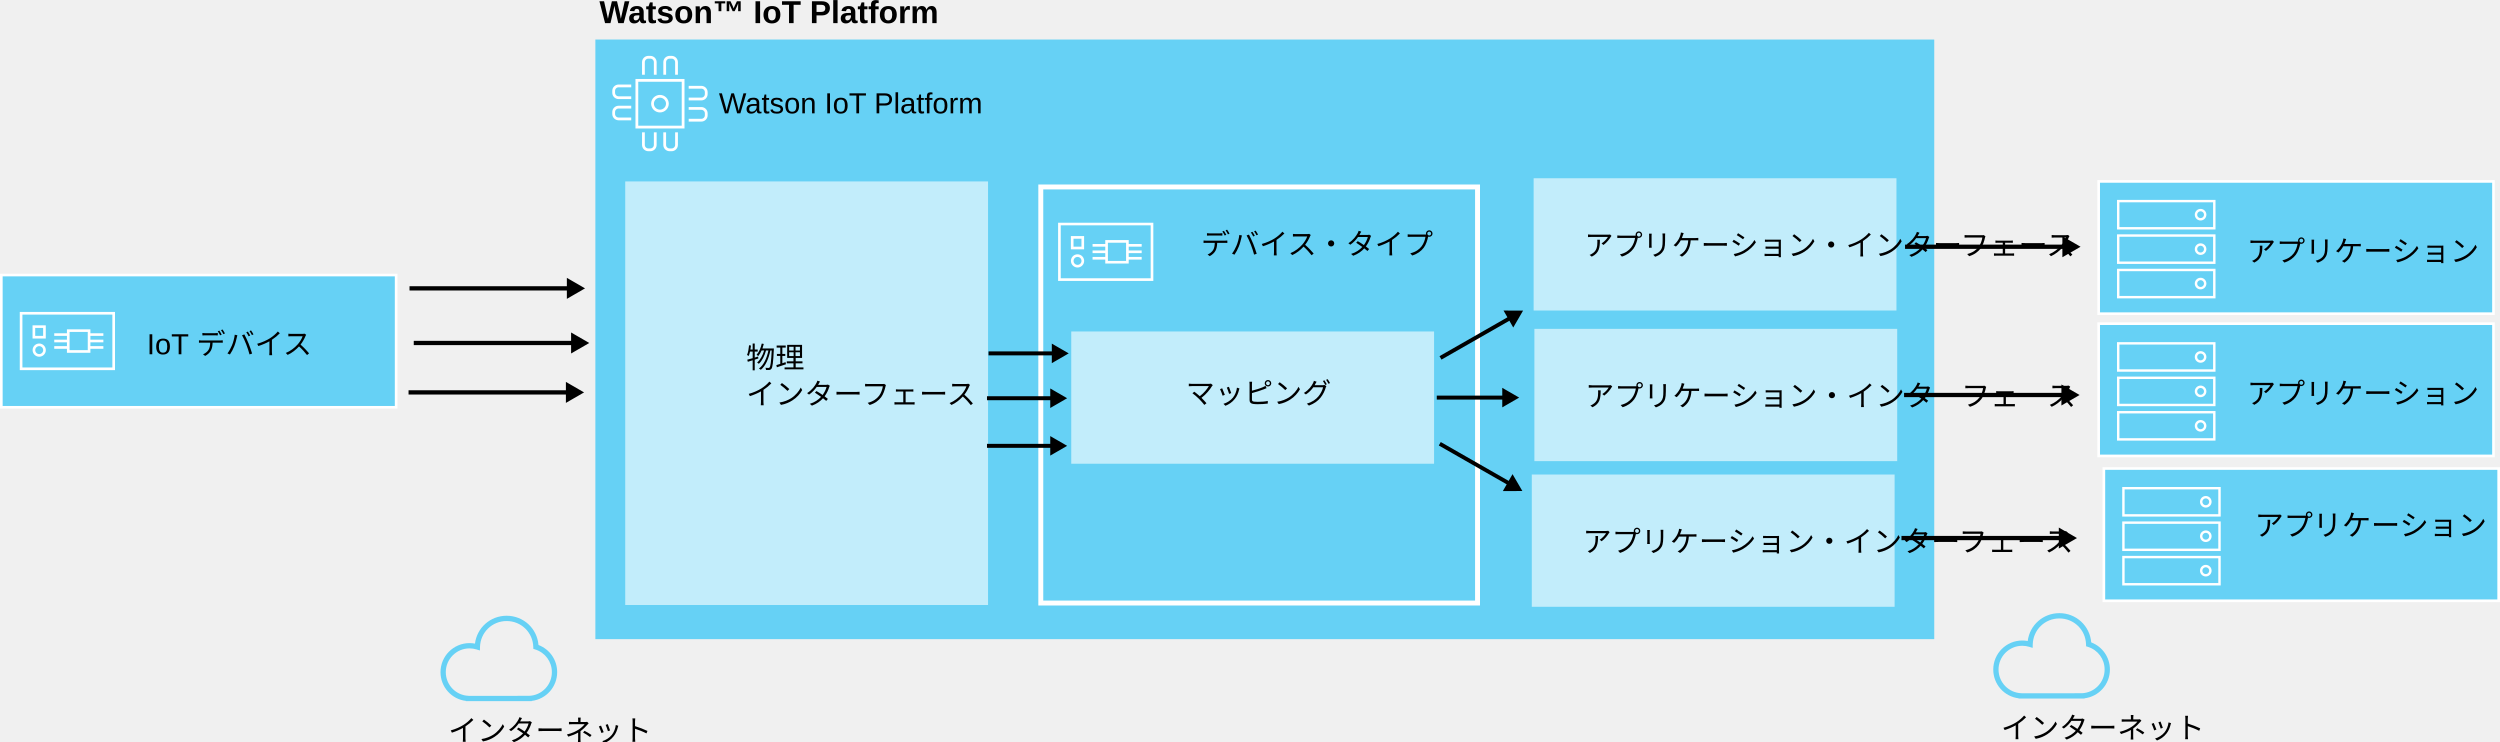
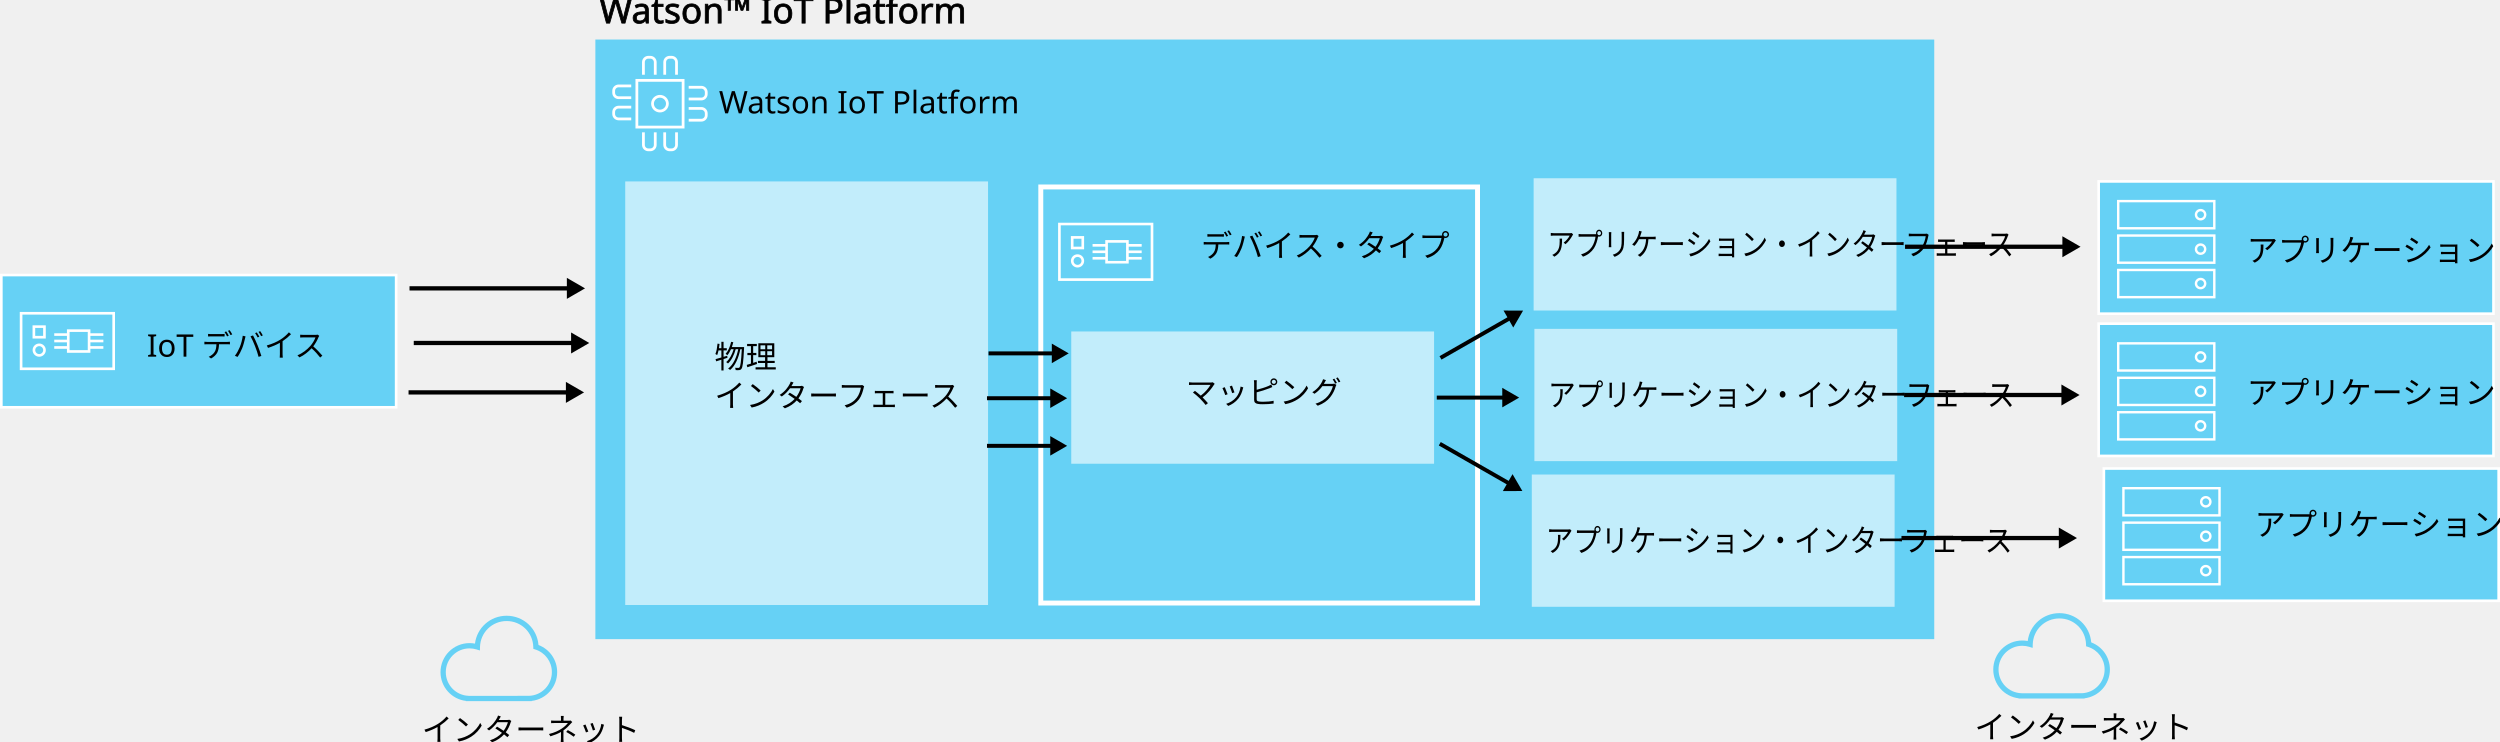
<svg xmlns="http://www.w3.org/2000/svg" id="svg4147" version="1.1" width="945.056" height="280.209" viewBox="0 0 945.056 280.209">
  <defs id="defs4151">
    <marker style="overflow:visible" id="TriangleInM-1-5" refX="0" refY="0" orient="auto">
      <path transform="scale(-0.4,-0.4)" style="fill-rule:evenodd;stroke:#000000;stroke-width:1pt" d="m 5.77,0 -8.65,5 0,-10 8.65,5 z" id="path21249-59-7" />
    </marker>
    <marker style="overflow:visible" id="TriangleOutM-3-4" refX="0" refY="0" orient="auto">
      <path transform="scale(0.4,0.4)" style="fill-rule:evenodd;stroke:#000000;stroke-width:1pt" d="m 5.77,0 -8.65,5 0,-10 8.65,5 z" id="path21258-13-6" />
    </marker>
    <marker style="overflow:visible" id="TriangleOutM-3-4-7" refX="0" refY="0" orient="auto">
      <path transform="scale(0.4,0.4)" style="fill-rule:evenodd;stroke:#000000;stroke-width:1pt" d="m 5.77,0 -8.65,5 0,-10 8.65,5 z" id="path21258-13-6-1" />
    </marker>
    <marker style="overflow:visible" id="TriangleOutM-3-4-7-3" refX="0" refY="0" orient="auto">
      <path transform="scale(0.4,0.4)" style="fill-rule:evenodd;stroke:#000000;stroke-width:1pt" d="m 5.77,0 -8.65,5 0,-10 8.65,5 z" id="path21258-13-6-1-9" />
    </marker>
    <marker style="overflow:visible" id="TriangleOutM-3-4-5" refX="0" refY="0" orient="auto">
      <path transform="scale(0.4,0.4)" style="fill-rule:evenodd;stroke:#000000;stroke-width:1pt" d="m 5.77,0 -8.65,5 0,-10 8.65,5 z" id="path21258-13-6-5" />
    </marker>
    <marker style="overflow:visible" id="TriangleOutM-3-4-5-5" refX="0" refY="0" orient="auto">
      <path transform="scale(0.4,0.4)" style="fill-rule:evenodd;stroke:#000000;stroke-width:1pt" d="m 5.77,0 -8.65,5 0,-10 8.65,5 z" id="path21258-13-6-5-0" />
    </marker>
    <marker style="overflow:visible" id="TriangleOutM-3-4-5-5-9" refX="0" refY="0" orient="auto">
      <path transform="scale(0.4,0.4)" style="fill-rule:evenodd;stroke:#000000;stroke-width:1pt" d="m 5.77,0 -8.65,5 0,-10 8.65,5 z" id="path21258-13-6-5-0-3" />
    </marker>
    <marker style="overflow:visible" id="TriangleOutM-3-4-5-5-9-6" refX="0" refY="0" orient="auto">
      <path transform="scale(0.4,0.4)" style="fill-rule:evenodd;stroke:#000000;stroke-width:1pt" d="m 5.77,0 -8.65,5 0,-10 8.65,5 z" id="path21258-13-6-5-0-3-4" />
    </marker>
    <marker style="overflow:visible" id="TriangleOutM-3-4-5-5-1" refX="0" refY="0" orient="auto">
      <path transform="scale(0.4,0.4)" style="fill-rule:evenodd;stroke:#000000;stroke-width:1pt" d="m 5.77,0 -8.65,5 0,-10 8.65,5 z" id="path21258-13-6-5-0-38" />
    </marker>
    <marker style="overflow:visible" id="TriangleOutM-3-4-5-5-9-6-1" refX="0" refY="0" orient="auto">
      <path transform="scale(0.4,0.4)" style="fill-rule:evenodd;stroke:#000000;stroke-width:1pt" d="m 5.77,0 -8.65,5 0,-10 8.65,5 z" id="path21258-13-6-5-0-3-4-4" />
    </marker>
    <marker style="overflow:visible" id="TriangleOutM-3-4-7-3-1" refX="0" refY="0" orient="auto">
      <path transform="scale(0.4,0.4)" style="fill-rule:evenodd;stroke:#000000;stroke-width:1pt" d="m 5.77,0 -8.65,5 0,-10 8.65,5 z" id="path21258-13-6-1-9-5" />
    </marker>
    <marker style="overflow:visible" id="TriangleOutM-3-4-7-6" refX="0" refY="0" orient="auto">
      <path transform="scale(0.4,0.4)" style="fill-rule:evenodd;stroke:#000000;stroke-width:1pt" d="m 5.77,0 -8.65,5 0,-10 8.65,5 z" id="path21258-13-6-1-6" />
    </marker>
    <marker style="overflow:visible" id="TriangleOutM-3-4-1" refX="0" refY="0" orient="auto">
      <path transform="scale(0.4,0.4)" style="fill-rule:evenodd;stroke:#000000;stroke-width:1pt" d="m 5.77,0 -8.65,5 0,-10 8.65,5 z" id="path21258-13-6-3" />
    </marker>
  </defs>
  <rect ry="0" rx="0" y="103.969" x="0.5" height="50" width="149.25" id="rect79371-1-6-6-9-8-7-3-5-1-2" style="fill:#66d1f5;fill-opacity:1;fill-rule:evenodd;stroke:#ffffff;stroke-width:1;stroke-miterlimit:4;stroke-dasharray:none;stroke-opacity:1" />
-   <text xml:space="preserve" style="font-style:normal;font-variant:normal;font-weight:normal;font-stretch:normal;font-size:11px;line-height:125%;font-family:Arial;-inkscape-font-specification:Arial;text-align:start;letter-spacing:0px;word-spacing:0px;writing-mode:lr-tb;text-anchor:start;fill:#000000;fill-opacity:1;stroke:none" x="55.52" y="120.17" id="text18189-1">
-     <tspan id="tspan18191-0" x="55.52" y="120.17" />
-     <tspan x="55.52" y="133.92" id="tspan8202">IoT デバイス</tspan>
-     <tspan x="55.52" y="147.67" id="tspan6878-8" style="font-size:7.5px;stroke:none" />
-     <tspan x="55.52" y="161.42" id="tspan18193-4" style="font-size:7.5px;stroke:none" />
+   <text xml:space="preserve" style="font-style:normal;font-variant:normal;font-weight:normal;font-stretch:normal;line-height:0%;font-family:'MS UI Gothic';-inkscape-font-specification:'MS UI Gothic, Normal';text-align:start;letter-spacing:0px;word-spacing:0px;writing-mode:lr;text-anchor:start;fill:#000000;fill-opacity:1;stroke:none;font-size:11.786px;font-variant-ligatures:normal;font-variant-caps:normal;font-variant-numeric:normal;font-feature-settings:normal;" x="55.52" y="120.17" id="text18189-1">
+     <tspan id="tspan18191-0" x="55.52" y="120.17" style="font-size:11.786px;line-height:1.25;-inkscape-font-specification:'MS UI Gothic, Normal';font-family:'MS UI Gothic';font-weight:normal;font-style:normal;font-stretch:normal;font-variant:normal;text-anchor:start;text-align:start;writing-mode:lr;font-variant-ligatures:normal;font-variant-caps:normal;font-variant-numeric:normal;font-feature-settings:normal;"> </tspan>
+     <tspan x="55.52" y="134.84" id="tspan8202" style="font-size:11.786px;line-height:1.25;-inkscape-font-specification:'MS UI Gothic, Normal';font-family:'MS UI Gothic';font-weight:normal;font-style:normal;font-stretch:normal;font-variant:normal;text-anchor:start;text-align:start;writing-mode:lr;font-variant-ligatures:normal;font-variant-caps:normal;font-variant-numeric:normal;font-feature-settings:normal;">IoT デバイス</tspan>
+     <tspan x="55.52" y="148.59" id="tspan6878-8" style="font-size:11.786px;line-height:1.25;stroke:none;-inkscape-font-specification:'MS UI Gothic, Normal';font-family:'MS UI Gothic';font-weight:normal;font-style:normal;font-stretch:normal;font-variant:normal;text-anchor:start;text-align:start;writing-mode:lr;font-variant-ligatures:normal;font-variant-caps:normal;font-variant-numeric:normal;font-feature-settings:normal;"> </tspan>
+     <tspan x="55.52" y="162.34" id="tspan18193-4" style="font-size:11.786px;line-height:1.25;stroke:none;-inkscape-font-specification:'MS UI Gothic, Normal';font-family:'MS UI Gothic';font-weight:normal;font-style:normal;font-stretch:normal;font-variant:normal;text-anchor:start;text-align:start;writing-mode:lr;font-variant-ligatures:normal;font-variant-caps:normal;font-variant-numeric:normal;font-feature-settings:normal;"> </tspan>
  </text>
-   <g id="g5278" transform="translate(2.973891,106.415)">
+   <g id="g5278" transform="translate(2.973891,106.415)" style="">
    <path id="path5280" d="M 40,12 35.33,12 9.67,12 5,12 5,33 9.67,33 35.34,33 40,33 40,12 Z m -9.22,8.06 5.32,0 m -5.32,2.44 5.32,0 m -5.32,2.44 5.32,0 m -18.57,-4.88 5.32,0 m -5.32,2.44 5.32,0 m -5.32,2.44 5.32,0 m -0.02,1.5 7.87,0 0,-7.87 -7.87,0 0,7.87 z m -10.98,-2.5 c 1.1,0 2,0.9 2,2 0,1.1 -0.9,2 -2,2 -1.1,0 -2,-0.9 -2,-2 0,-1.11 0.9,-2 2,-2 z m 1.98,-2.88 -4,0 0,-4 4,0 0,4 z" stroke-miterlimit="10" style="fill:none;stroke:#ffffff;stroke-miterlimit:10" />
  </g>
  <rect ry="0" rx="0" y="68.578" x="793.34" height="50" width="149.25" id="rect79371-1-6-6-9-8-7-3-5-1-2-7" style="fill:#66d1f5;fill-opacity:1;fill-rule:evenodd;stroke:#ffffff;stroke-width:1;stroke-miterlimit:4;stroke-dasharray:none;stroke-opacity:1" />
-   <text xml:space="preserve" style="font-style:normal;font-variant:normal;font-weight:normal;font-stretch:normal;font-size:11px;line-height:125%;font-family:Arial;-inkscape-font-specification:Arial;text-align:start;letter-spacing:0px;word-spacing:0px;writing-mode:lr-tb;text-anchor:start;fill:#000000;fill-opacity:1;stroke:none" x="849.366" y="98.857" id="text18189-5-9">
-     <tspan x="849.366" y="98.857" id="tspan6913-6">アプリケーション</tspan>
+   <text xml:space="preserve" style="font-style:normal;font-variant:normal;font-weight:normal;font-stretch:normal;line-height:0%;font-family:'MS UI Gothic';-inkscape-font-specification:'MS UI Gothic, Normal';text-align:start;letter-spacing:0px;word-spacing:0px;writing-mode:lr;text-anchor:start;fill:#000000;fill-opacity:1;stroke:none;font-size:11.786px;font-variant-ligatures:normal;font-variant-caps:normal;font-variant-numeric:normal;font-feature-settings:normal;" x="849.366" y="98.857" id="text18189-5-9">
+     <tspan x="849.366" y="98.857" id="tspan6913-6" style="font-size:11.786px;line-height:1.25;-inkscape-font-specification:'MS UI Gothic, Normal';font-family:'MS UI Gothic';font-weight:normal;font-style:normal;font-stretch:normal;font-variant:normal;text-anchor:start;text-align:start;writing-mode:lr;font-variant-ligatures:normal;font-variant-caps:normal;font-variant-numeric:normal;font-feature-settings:normal;">アプリケーション</tspan>
  </text>
  <g id="g5240-2-8" transform="matrix(0.09339234,0,0,0.09339234,795.5423,70.82867)" style="stroke-width:9.794;stroke-miterlimit:4;stroke-dasharray:none">
    <rect id="rect5222-4-5" height="110" width="388.9" stroke-miterlimit="10" y="55.6" x="55.6" style="fill:none;stroke:#ffffff;stroke-width:9.794;stroke-miterlimit:4;stroke-dasharray:none" />
    <rect id="rect5224-7-2" height="110" width="388.9" stroke-miterlimit="10" y="195" x="55.6" style="fill:none;stroke:#ffffff;stroke-width:9.794;stroke-miterlimit:4;stroke-dasharray:none" />
    <rect id="rect5226-6-7" height="110" width="388.9" stroke-miterlimit="10" y="334.4" x="55.6" style="fill:none;stroke:#ffffff;stroke-width:9.794;stroke-miterlimit:4;stroke-dasharray:none" />
    <circle id="circle5228-0-6" r="18.6" cy="110.6" cx="389" stroke-miterlimit="10" style="fill:none;stroke:#ffffff;stroke-width:9.794;stroke-miterlimit:4;stroke-dasharray:none" />
    <circle id="circle5230-5-6" r="18.6" cy="250" cx="389" stroke-miterlimit="10" style="fill:none;stroke:#ffffff;stroke-width:9.794;stroke-miterlimit:4;stroke-dasharray:none" />
    <circle id="circle5232-6-1" r="18.6" cy="389.4" cx="389" stroke-miterlimit="10" style="fill:none;stroke:#ffffff;stroke-width:9.794;stroke-miterlimit:4;stroke-dasharray:none" />
  </g>
  <rect ry="0" rx="0" y="122.352" x="793.34" height="50" width="149.25" id="rect79371-1-6-6-9-8-7-3-5-1-2-7-8" style="fill:#66d1f5;fill-opacity:1;fill-rule:evenodd;stroke:#ffffff;stroke-width:1;stroke-miterlimit:4;stroke-dasharray:none;stroke-opacity:1" />
-   <text xml:space="preserve" style="font-style:normal;font-variant:normal;font-weight:normal;font-stretch:normal;font-size:11px;line-height:125%;font-family:Arial;-inkscape-font-specification:Arial;text-align:start;letter-spacing:0px;word-spacing:0px;writing-mode:lr-tb;text-anchor:start;fill:#000000;fill-opacity:1;stroke:none" x="849.366" y="152.631" id="text18189-5-9-9">
-     <tspan x="849.366" y="152.631" id="tspan6913-6-9">アプリケーション</tspan>
+   <text xml:space="preserve" style="font-style:normal;font-variant:normal;font-weight:normal;font-stretch:normal;line-height:0%;font-family:'MS UI Gothic';-inkscape-font-specification:'MS UI Gothic, Normal';text-align:start;letter-spacing:0px;word-spacing:0px;writing-mode:lr;text-anchor:start;fill:#000000;fill-opacity:1;stroke:none;font-size:11.786px;font-variant-ligatures:normal;font-variant-caps:normal;font-variant-numeric:normal;font-feature-settings:normal;" x="849.366" y="152.631" id="text18189-5-9-9">
+     <tspan x="849.366" y="152.631" id="tspan6913-6-9" style="font-size:11.786px;line-height:1.25;-inkscape-font-specification:'MS UI Gothic, Normal';font-family:'MS UI Gothic';font-weight:normal;font-style:normal;font-stretch:normal;font-variant:normal;text-anchor:start;text-align:start;writing-mode:lr;font-variant-ligatures:normal;font-variant-caps:normal;font-variant-numeric:normal;font-feature-settings:normal;">アプリケーション</tspan>
  </text>
  <g id="g5240-2-8-8" transform="matrix(0.09339234,0,0,0.09339234,795.5422,124.6024)" style="stroke-width:9.794;stroke-miterlimit:4;stroke-dasharray:none">
    <rect id="rect5222-4-5-1" height="110" width="388.9" stroke-miterlimit="10" y="55.6" x="55.6" style="fill:none;stroke:#ffffff;stroke-width:9.794;stroke-miterlimit:4;stroke-dasharray:none" />
    <rect id="rect5224-7-2-6" height="110" width="388.9" stroke-miterlimit="10" y="195" x="55.6" style="fill:none;stroke:#ffffff;stroke-width:9.794;stroke-miterlimit:4;stroke-dasharray:none" />
    <rect id="rect5226-6-7-8" height="110" width="388.9" stroke-miterlimit="10" y="334.4" x="55.6" style="fill:none;stroke:#ffffff;stroke-width:9.794;stroke-miterlimit:4;stroke-dasharray:none" />
    <circle id="circle5228-0-6-3" r="18.6" cy="110.6" cx="389" stroke-miterlimit="10" style="fill:none;stroke:#ffffff;stroke-width:9.794;stroke-miterlimit:4;stroke-dasharray:none" />
    <circle id="circle5230-5-6-2" r="18.6" cy="250" cx="389" stroke-miterlimit="10" style="fill:none;stroke:#ffffff;stroke-width:9.794;stroke-miterlimit:4;stroke-dasharray:none" />
    <circle id="circle5232-6-1-2" r="18.6" cy="389.4" cx="389" stroke-miterlimit="10" style="fill:none;stroke:#ffffff;stroke-width:9.794;stroke-miterlimit:4;stroke-dasharray:none" />
  </g>
  <rect ry="0" rx="0" y="177.109" x="795.306" height="50" width="149.25" id="rect79371-1-6-6-9-8-7-3-5-1-2-7-8-6" style="fill:#66d1f5;fill-opacity:1;fill-rule:evenodd;stroke:#ffffff;stroke-width:1;stroke-miterlimit:4;stroke-dasharray:none;stroke-opacity:1" />
-   <text xml:space="preserve" style="font-style:normal;font-variant:normal;font-weight:normal;font-stretch:normal;font-size:11px;line-height:125%;font-family:Arial;-inkscape-font-specification:Arial;text-align:start;letter-spacing:0px;word-spacing:0px;writing-mode:lr-tb;text-anchor:start;fill:#000000;fill-opacity:1;stroke:none" x="852.316" y="202.472" id="text18189-5-9-9-2">
-     <tspan x="852.316" y="202.472" id="tspan6913-6-9-9">アプリケーション</tspan>
+   <text xml:space="preserve" style="font-style:normal;font-variant:normal;font-weight:normal;font-stretch:normal;line-height:0%;font-family:'MS UI Gothic';-inkscape-font-specification:'MS UI Gothic, Normal';text-align:start;letter-spacing:0px;word-spacing:0px;writing-mode:lr;text-anchor:start;fill:#000000;fill-opacity:1;stroke:none;font-size:11.786px;font-variant-ligatures:normal;font-variant-caps:normal;font-variant-numeric:normal;font-feature-settings:normal;" x="852.316" y="202.472" id="text18189-5-9-9-2">
+     <tspan x="852.316" y="202.472" id="tspan6913-6-9-9" style="font-size:11.786px;line-height:1.25;-inkscape-font-specification:'MS UI Gothic, Normal';font-family:'MS UI Gothic';font-weight:normal;font-style:normal;font-stretch:normal;font-variant:normal;text-anchor:start;text-align:start;writing-mode:lr;font-variant-ligatures:normal;font-variant-caps:normal;font-variant-numeric:normal;font-feature-settings:normal;">アプリケーション</tspan>
  </text>
  <g id="g5240-2-8-8-7" transform="matrix(0.09339234,0,0,0.09339234,797.5087,179.3593)" style="stroke-width:9.794;stroke-miterlimit:4;stroke-dasharray:none">
    <rect id="rect5222-4-5-1-1" height="110" width="388.9" stroke-miterlimit="10" y="55.6" x="55.6" style="fill:none;stroke:#ffffff;stroke-width:9.794;stroke-miterlimit:4;stroke-dasharray:none" />
    <rect id="rect5224-7-2-6-2" height="110" width="388.9" stroke-miterlimit="10" y="195" x="55.6" style="fill:none;stroke:#ffffff;stroke-width:9.794;stroke-miterlimit:4;stroke-dasharray:none" />
    <rect id="rect5226-6-7-8-5" height="110" width="388.9" stroke-miterlimit="10" y="334.4" x="55.6" style="fill:none;stroke:#ffffff;stroke-width:9.794;stroke-miterlimit:4;stroke-dasharray:none" />
    <circle id="circle5228-0-6-3-0" r="18.6" cy="110.6" cx="389" stroke-miterlimit="10" style="fill:none;stroke:#ffffff;stroke-width:9.794;stroke-miterlimit:4;stroke-dasharray:none" />
    <circle id="circle5230-5-6-2-8" r="18.6" cy="250" cx="389" stroke-miterlimit="10" style="fill:none;stroke:#ffffff;stroke-width:9.794;stroke-miterlimit:4;stroke-dasharray:none" />
    <circle id="circle5232-6-1-2-3" r="18.6" cy="389.4" cx="389" stroke-miterlimit="10" style="fill:none;stroke:#ffffff;stroke-width:9.794;stroke-miterlimit:4;stroke-dasharray:none" />
  </g>
  <rect ry="0" rx="0" y="14.945" x="225.061" height="226.665" width="506.129" id="rect79371-1-6-6-9-8-7-3-5-1-8-2-9" style="fill:#66d1f5;fill-opacity:1;fill-rule:evenodd;stroke:none" />
-   <text style="font-style:normal;font-variant:normal;font-weight:normal;font-stretch:normal;font-size:11px;line-height:125%;font-family:Arial;-inkscape-font-specification:Arial;text-align:start;writing-mode:lr-tb;text-anchor:start;fill:#000000;fill-opacity:1" id="text44191" font-size="11" x="271.767" y="42.852">Watson IoT Platform</text>
+   <text style="font-style:normal;font-variant:normal;font-weight:normal;font-stretch:normal;font-size:11.786px;line-height:0%;font-family:'MS UI Gothic';-inkscape-font-specification:'MS UI Gothic, Normal';text-align:start;writing-mode:lr;text-anchor:start;fill:#000000;fill-opacity:1;font-variant-ligatures:normal;font-variant-caps:normal;font-variant-numeric:normal;font-feature-settings:normal;" id="text44191" font-size="11" x="271.767" y="42.852">Watson IoT Platform</text>
  <rect ry="0" rx="0" y="67.384" x="579.75" height="50" width="137.153" id="rect79371-1-6-6-9-8-7-3-5-2-2" style="fill:#c2edfb;fill-opacity:1;fill-rule:evenodd;stroke:none" />
-   <text id="text44235-7" y="96.613" x="598.943" style="font-style:normal;font-variant:normal;font-weight:normal;font-stretch:normal;font-size:11px;line-height:125%;font-family:Arial;-inkscape-font-specification:Arial;text-align:start;letter-spacing:0px;word-spacing:0px;writing-mode:lr-tb;text-anchor:start;fill:#000000;fill-opacity:1;stroke:none" xml:space="preserve">
-     <tspan y="96.613" x="598.943" id="tspan4781">アプリケーション・インターフェース</tspan>
+   <text id="text44235-7" y="91.01" x="620.94" style="font-style:normal;font-variant:normal;font-weight:normal;font-stretch:normal;font-size:11.102px;line-height:0%;font-family:'MS UI Gothic';-inkscape-font-specification:'MS UI Gothic, Normal';font-variant-ligatures:normal;font-variant-caps:normal;font-variant-numeric:normal;font-feature-settings:normal;text-align:start;letter-spacing:0px;word-spacing:0px;writing-mode:lr-tb;text-anchor:start;fill:#000000;fill-opacity:1;stroke:none;stroke-width:0.942" xml:space="preserve" transform="scale(0.9420087,1.061561)">
+     <tspan y="91.01" x="620.94" id="tspan4781" style="font-style:normal;font-variant:normal;font-weight:normal;font-stretch:normal;font-size:11.102px;line-height:1.25;font-family:'MS UI Gothic';-inkscape-font-specification:'MS UI Gothic, Normal';font-variant-ligatures:normal;font-variant-caps:normal;font-variant-numeric:normal;font-feature-settings:normal;text-align:start;writing-mode:lr-tb;text-anchor:start;stroke-width:0.942">アプリケーション・インターフェース</tspan>
  </text>
-   <text xml:space="preserve" style="font-style:normal;font-variant:normal;font-weight:bold;font-stretch:normal;font-size:12px;line-height:125%;font-family:Arial;-inkscape-font-specification:'Arial Bold';text-align:start;letter-spacing:0px;word-spacing:0px;writing-mode:lr-tb;text-anchor:start;fill:#000000;fill-opacity:1;stroke:none" x="226.587" y="8.736" id="text266398">
-     <tspan id="tspan266400" x="226.587" y="8.736">Watson™ IoT Platform</tspan>
-     <tspan x="226.587" y="23.736" id="tspan266402" />
+   <text xml:space="preserve" style="font-style:normal;font-variant:normal;font-weight:normal;font-stretch:normal;line-height:0%;font-family:'MS UI Gothic';-inkscape-font-specification:'MS UI Gothic, Normal';text-align:start;letter-spacing:0px;word-spacing:0px;writing-mode:lr;text-anchor:start;fill:#000000;fill-opacity:1;stroke:#000000;font-size:13.333px;font-variant-ligatures:normal;font-variant-caps:normal;font-variant-numeric:normal;font-feature-settings:normal;stroke-opacity:1;stroke-width:0.3;stroke-miterlimit:4;stroke-dasharray:none" x="226.587" y="8.736" id="text266398">
+     <tspan id="tspan266400" x="226.587" y="8.736" style="font-size:13.333px;line-height:1.25;-inkscape-font-specification:'MS UI Gothic, Normal';font-family:'MS UI Gothic';font-weight:normal;font-style:normal;font-stretch:normal;font-variant:normal;text-anchor:start;text-align:start;writing-mode:lr;font-variant-ligatures:normal;font-variant-caps:normal;font-variant-numeric:normal;font-feature-settings:normal;stroke:#000000;stroke-opacity:1;stroke-width:0.3;stroke-miterlimit:4;stroke-dasharray:none">Watson™ IoT Platform</tspan>
+     <tspan x="226.587" y="23.736" id="tspan266402" style="font-size:13.333px;line-height:1.25;-inkscape-font-specification:'MS UI Gothic, Normal';font-family:'MS UI Gothic';font-weight:normal;font-style:normal;font-stretch:normal;font-variant:normal;text-anchor:start;text-align:start;writing-mode:lr;font-variant-ligatures:normal;font-variant-caps:normal;font-variant-numeric:normal;font-feature-settings:normal;stroke:#000000;stroke-opacity:1;stroke-width:0.3;stroke-miterlimit:4;stroke-dasharray:none"> </tspan>
  </text>
  <rect ry="0" rx="0" y="68.584" x="236.348" height="160.119" width="137.153" id="rect79371-1-6-6-9-8-7-3-5-2-2-3" style="fill:#c2edfb;fill-opacity:1;fill-rule:evenodd;stroke:none" />
-   <g id="Page-1_1_" transform="translate(226.9787,16.64082)">
-     <g transform="translate(-278,-377)" id="Artboard-1-Longer_1_">
-       <g transform="translate(279,378)" id="Page-1_2_">
-         <g id="IOt-Icon">
+   <g id="Page-1_1_" transform="translate(226.9787,16.64082)" style="">
+     <g transform="translate(-278,-377)" id="Artboard-1-Longer_1_" style="">
+       <g transform="translate(279,378)" id="Page-1_2_" style="">
+         <g id="IOt-Icon" style="">
          <path d="m 30.25,30.4 -17.48,0 0,-17.66 17.48,0 0,17.66 z" id="Stroke-1_1_" style="fill:none;stroke:#ffffff;stroke-width:1.05" />
-           <g id="Group-20">
+           <g id="Group-20" style="">
            <path d="m 24.31,21.55 c 0,-1.54 -1.26,-2.79 -2.81,-2.79 -1.55,0 -2.81,1.25 -2.81,2.79 0,1.54 1.26,2.79 2.81,2.79 1.55,-0.01 2.81,-1.25 2.81,-2.79 l 0,0 z" id="Stroke-2" style="fill:none;stroke:#ffffff;stroke-width:1.05;stroke-linecap:round;stroke-linejoin:round" />
            <path d="m 10.64,19.29 -4.77,0 C 4.84,19.29 4,18.46 4,17.43 L 4,16.7 c 0,-1.03 0.84,-1.86 1.87,-1.86 l 4.77,0" id="Stroke-4" style="fill:none;stroke:#ffffff;stroke-width:1.05;stroke-linejoin:round" />
            <path d="m 10.64,27.31 -4.77,0 C 4.84,27.31 4,26.47 4,25.45 l 0,-0.73 c 0,-1.03 0.84,-1.86 1.87,-1.86 l 4.77,0" id="Stroke-6" style="fill:none;stroke:#ffffff;stroke-width:1.05;stroke-linejoin:round" />
            <path d="m 32.36,23.35 4.77,0 c 1.03,0 1.87,0.83 1.87,1.86 l 0,0.73 c 0,1.03 -0.84,1.86 -1.87,1.86 l -4.77,0" id="Stroke-8" style="fill:none;stroke:#ffffff;stroke-width:1.05;stroke-linejoin:round" />
            <path d="m 32.36,15.34 4.77,0 c 1.03,0 1.87,0.83 1.87,1.86 l 0,0.73 c 0,1.03 -0.84,1.86 -1.87,1.86 l -4.77,0" id="Stroke-10" style="fill:none;stroke:#ffffff;stroke-width:1.05;stroke-linejoin:round" />
            <path d="m 19.72,32.39 0,4.75 c 0,1.03 -0.84,1.86 -1.87,1.86 l -0.73,0 c -1.03,0 -1.87,-0.83 -1.87,-1.86 l 0,-4.75" id="Stroke-12" style="fill:none;stroke:#ffffff;stroke-width:1.05;stroke-linejoin:round" />
            <path d="m 27.76,32.39 0,4.75 c 0,1.03 -0.84,1.86 -1.87,1.86 l -0.73,0 c -1.03,0 -1.87,-0.83 -1.87,-1.86 l 0,-4.75" id="Stroke-14" style="fill:none;stroke:#ffffff;stroke-width:1.05;stroke-linejoin:round" />
            <path d="m 23.3,10.61 0,-4.75 C 23.3,4.83 24.13,4 25.16,4 l 0.73,0 c 1.03,0 1.87,0.83 1.87,1.86 l 0,4.75" id="Stroke-16" style="fill:none;stroke:#ffffff;stroke-width:1.05;stroke-linejoin:round" />
            <path d="m 15.25,10.61 0,-4.75 C 15.25,4.83 16.09,4 17.12,4 l 0.73,0 c 1.03,0 1.87,0.83 1.87,1.86 l 0,4.75" id="Stroke-18" style="fill:none;stroke:#ffffff;stroke-width:1.05;stroke-linejoin:round" />
          </g>
        </g>
      </g>
    </g>
  </g>
-   <text id="text44235-7-0" y="139.108" x="282.087" style="font-style:normal;font-variant:normal;font-weight:normal;font-stretch:normal;font-size:11px;line-height:125%;font-family:Arial;-inkscape-font-specification:Arial;text-align:start;letter-spacing:0px;word-spacing:0px;writing-mode:lr-tb;text-anchor:start;fill:#000000;fill-opacity:1;stroke:none" xml:space="preserve">
-     <tspan y="139.108" x="282.087" id="tspan6445-3-0">物理</tspan>
-     <tspan y="152.858" x="282.087" id="tspan6198">インターフェース</tspan>
+   <text id="text44235-7-0" y="139.108" x="270.087" style="font-style:normal;font-variant:normal;font-weight:normal;font-stretch:normal;font-size:11.786px;line-height:0%;font-family:'MS UI Gothic';-inkscape-font-specification:'MS UI Gothic, Normal';font-variant-ligatures:normal;font-variant-caps:normal;font-variant-numeric:normal;font-feature-settings:normal;text-align:start;letter-spacing:0px;word-spacing:0px;writing-mode:lr-tb;text-anchor:start;fill:#000000;fill-opacity:1;stroke:none" xml:space="preserve">
+     <tspan y="139.108" x="270.087" id="tspan6445-3-0" style="font-style:normal;font-variant:normal;font-weight:normal;font-stretch:normal;font-size:11.786px;line-height:1.25;font-family:'MS UI Gothic';-inkscape-font-specification:'MS UI Gothic, Normal';font-variant-ligatures:normal;font-variant-caps:normal;font-variant-numeric:normal;font-feature-settings:normal;text-align:start;writing-mode:lr-tb;text-anchor:start">物理</tspan>
+     <tspan y="153.84" x="270.087" id="tspan6198" style="font-style:normal;font-variant:normal;font-weight:normal;font-stretch:normal;font-size:11.786px;line-height:1.25;font-family:'MS UI Gothic';-inkscape-font-specification:'MS UI Gothic, Normal';font-variant-ligatures:normal;font-variant-caps:normal;font-variant-numeric:normal;font-feature-settings:normal;text-align:start;writing-mode:lr-tb;text-anchor:start">インターフェース</tspan>
  </text>
  <rect ry="0" rx="0" y="124.318" x="580.033" height="50" width="137.153" id="rect79371-1-6-6-9-8-7-3-5-2-2-5" style="fill:#c2edfb;fill-opacity:1;fill-rule:evenodd;stroke:none" />
-   <text id="text44235-7-4" y="153.548" x="599.226" style="font-style:normal;font-variant:normal;font-weight:normal;font-stretch:normal;font-size:11px;line-height:125%;font-family:Arial;-inkscape-font-specification:Arial;text-align:start;letter-spacing:0px;word-spacing:0px;writing-mode:lr-tb;text-anchor:start;fill:#000000;fill-opacity:1;stroke:none" xml:space="preserve">
-     <tspan y="153.548" x="599.226" id="tspan4781-9">アプリケーション・インターフェース</tspan>
+   <text id="text44235-7-4" y="144.643" x="621.207" style="font-style:normal;font-variant:normal;font-weight:normal;font-stretch:normal;font-size:11.102px;line-height:0%;font-family:'MS UI Gothic';-inkscape-font-specification:'MS UI Gothic, Normal';font-variant-ligatures:normal;font-variant-caps:normal;font-variant-numeric:normal;font-feature-settings:normal;text-align:start;letter-spacing:0px;word-spacing:0px;writing-mode:lr-tb;text-anchor:start;fill:#000000;fill-opacity:1;stroke:none;stroke-width:0.942" xml:space="preserve" transform="scale(0.9420087,1.061561)">
+     <tspan y="144.643" x="621.207" id="tspan4781-9" style="font-style:normal;font-variant:normal;font-weight:normal;font-stretch:normal;font-size:11.102px;line-height:1.25;font-family:'MS UI Gothic';-inkscape-font-specification:'MS UI Gothic, Normal';font-variant-ligatures:normal;font-variant-caps:normal;font-variant-numeric:normal;font-feature-settings:normal;text-align:start;writing-mode:lr-tb;text-anchor:start;stroke-width:0.942">アプリケーション・インターフェース</tspan>
  </text>
  <rect ry="0" rx="0" y="179.378" x="579.05" height="50" width="137.153" id="rect79371-1-6-6-9-8-7-3-5-2-2-7" style="fill:#c2edfb;fill-opacity:1;fill-rule:evenodd;stroke:none" />
-   <text id="text44235-7-7" y="208.607" x="598.243" style="font-style:normal;font-variant:normal;font-weight:normal;font-stretch:normal;font-size:11px;line-height:125%;font-family:Arial;-inkscape-font-specification:Arial;text-align:start;letter-spacing:0px;word-spacing:0px;writing-mode:lr-tb;text-anchor:start;fill:#000000;fill-opacity:1;stroke:none" xml:space="preserve">
-     <tspan y="208.607" x="598.243" id="tspan4781-98">アプリケーション・インターフェース</tspan>
+   <text id="text44235-7-7" y="196.51" x="620.281" style="font-style:normal;font-variant:normal;font-weight:normal;font-stretch:normal;font-size:11.102px;line-height:0%;font-family:'MS UI Gothic';-inkscape-font-specification:'MS UI Gothic, Normal';font-variant-ligatures:normal;font-variant-caps:normal;font-variant-numeric:normal;font-feature-settings:normal;text-align:start;letter-spacing:0px;word-spacing:0px;writing-mode:lr-tb;text-anchor:start;fill:#000000;fill-opacity:1;stroke:none;stroke-width:0.942" xml:space="preserve" transform="scale(0.9420087,1.061561)">
+     <tspan y="196.51" x="620.281" id="tspan4781-98" style="font-style:normal;font-variant:normal;font-weight:normal;font-stretch:normal;font-size:11.102px;line-height:1.25;font-family:'MS UI Gothic';-inkscape-font-specification:'MS UI Gothic, Normal';font-variant-ligatures:normal;font-variant-caps:normal;font-variant-numeric:normal;font-feature-settings:normal;text-align:start;writing-mode:lr-tb;text-anchor:start;stroke-width:0.942">アプリケーション・インターフェース</tspan>
  </text>
  <rect ry="0" rx="0" y="70.675" x="393.441" height="157.287" width="165.099" id="rect79371-1-6-6-9-8-7-3-5-1-2-6" style="fill:#66d1f5;fill-opacity:1;fill-rule:evenodd;stroke:#ffffff;stroke-width:1.865;stroke-miterlimit:4;stroke-dasharray:none;stroke-opacity:1" />
-   <text xml:space="preserve" style="font-style:normal;font-variant:normal;font-weight:normal;font-stretch:normal;font-size:11px;line-height:125%;font-family:Arial;-inkscape-font-specification:Arial;text-align:start;letter-spacing:0px;word-spacing:0px;writing-mode:lr-tb;text-anchor:start;fill:#000000;fill-opacity:1;stroke:none" x="454.029" y="82.443" id="text18189-1-0">
-     <tspan id="tspan18191-0-0" x="454.029" y="82.443" />
-     <tspan x="454.029" y="96.193" id="tspan8202-5">デバイス・タイプ
-   </tspan>
-     <tspan x="454.029" y="109.943" id="tspan6878-8-8" style="font-size:7.5px;stroke:none" />
-     <tspan x="454.029" y="123.693" id="tspan18193-4-8" style="font-size:7.5px;stroke:none" />
+   <text xml:space="preserve" style="font-style:normal;font-variant:normal;font-weight:normal;font-stretch:normal;line-height:0%;font-family:'MS UI Gothic';-inkscape-font-specification:'MS UI Gothic, Normal';text-align:start;letter-spacing:0px;word-spacing:0px;writing-mode:lr;text-anchor:start;fill:#000000;fill-opacity:1;stroke:none;font-size:11.786px;font-variant-ligatures:normal;font-variant-caps:normal;font-variant-numeric:normal;font-feature-settings:normal;" x="454.029" y="82.443" id="text18189-1-0">
+     <tspan id="tspan18191-0-0" x="454.029" y="82.443" style="font-size:11.786px;line-height:1.25;-inkscape-font-specification:'MS UI Gothic, Normal';font-family:'MS UI Gothic';font-weight:normal;font-style:normal;font-stretch:normal;font-variant:normal;text-anchor:start;text-align:start;writing-mode:lr;font-variant-ligatures:normal;font-variant-caps:normal;font-variant-numeric:normal;font-feature-settings:normal;"> </tspan>
+     <tspan x="454.029" y="97.113" id="tspan8202-5" style="font-size:11.786px;line-height:1.25;-inkscape-font-specification:'MS UI Gothic, Normal';font-family:'MS UI Gothic';font-weight:normal;font-style:normal;font-stretch:normal;font-variant:normal;text-anchor:start;text-align:start;writing-mode:lr;font-variant-ligatures:normal;font-variant-caps:normal;font-variant-numeric:normal;font-feature-settings:normal;">デバイス・タイプ  </tspan>
+     <tspan x="454.029" y="110.863" id="tspan6878-8-8" style="font-size:11.786px;line-height:1.25;stroke:none;-inkscape-font-specification:'MS UI Gothic, Normal';font-family:'MS UI Gothic';font-weight:normal;font-style:normal;font-stretch:normal;font-variant:normal;text-anchor:start;text-align:start;writing-mode:lr;font-variant-ligatures:normal;font-variant-caps:normal;font-variant-numeric:normal;font-feature-settings:normal;"> </tspan>
+     <tspan x="454.029" y="124.613" id="tspan18193-4-8" style="font-size:11.786px;line-height:1.25;stroke:none;-inkscape-font-specification:'MS UI Gothic, Normal';font-family:'MS UI Gothic';font-weight:normal;font-style:normal;font-stretch:normal;font-variant:normal;text-anchor:start;text-align:start;writing-mode:lr;font-variant-ligatures:normal;font-variant-caps:normal;font-variant-numeric:normal;font-feature-settings:normal;"> </tspan>
  </text>
-   <g id="g5278-5" transform="translate(395.4826,72.68784)">
+   <g id="g5278-5" transform="translate(395.4826,72.68784)" style="">
    <path id="path5280-9" d="M 40,12 35.33,12 9.67,12 5,12 5,33 9.67,33 35.34,33 40,33 40,12 Z m -9.22,8.06 5.32,0 m -5.32,2.44 5.32,0 m -5.32,2.44 5.32,0 m -18.57,-4.88 5.32,0 m -5.32,2.44 5.32,0 m -5.32,2.44 5.32,0 m -0.02,1.5 7.87,0 0,-7.87 -7.87,0 0,7.87 z m -10.98,-2.5 c 1.1,0 2,0.9 2,2 0,1.1 -0.9,2 -2,2 -1.1,0 -2,-0.9 -2,-2 0,-1.11 0.9,-2 2,-2 z m 1.98,-2.88 -4,0 0,-4 4,0 0,4 z" stroke-miterlimit="10" style="fill:none;stroke:#ffffff;stroke-miterlimit:10" />
  </g>
  <rect ry="0" rx="0" y="125.301" x="404.956" height="50" width="137.153" id="rect79371-1-6-6-9-8-7-3-5-2-2-5-0" style="fill:#c2edfb;fill-opacity:1;fill-rule:evenodd;stroke:none" />
-   <text id="text44235-7-4-0" y="152.564" x="448.249" style="font-style:normal;font-variant:normal;font-weight:normal;font-stretch:normal;font-size:11px;line-height:125%;font-family:Arial;-inkscape-font-specification:Arial;text-align:start;letter-spacing:0px;word-spacing:0px;writing-mode:lr-tb;text-anchor:start;fill:#000000;fill-opacity:1;stroke:none" xml:space="preserve">
-     <tspan y="152.564" x="448.249" id="tspan4781-9-1">マッピング</tspan>
+   <text id="text44235-7-4-0" y="152.564" x="448.249" style="font-style:normal;font-variant:normal;font-weight:normal;font-stretch:normal;line-height:0%;font-family:'MS UI Gothic';-inkscape-font-specification:'MS UI Gothic, Normal';text-align:start;letter-spacing:0px;word-spacing:0px;writing-mode:lr;text-anchor:start;fill:#000000;fill-opacity:1;stroke:none;font-size:11.786px;font-variant-ligatures:normal;font-variant-caps:normal;font-variant-numeric:normal;font-feature-settings:normal;" xml:space="preserve">
+     <tspan y="152.564" x="448.249" id="tspan4781-9-1" style="font-size:11.786px;line-height:1.25;-inkscape-font-specification:'MS UI Gothic, Normal';font-family:'MS UI Gothic';font-weight:normal;font-style:normal;font-stretch:normal;font-variant:normal;text-anchor:start;text-align:start;writing-mode:lr;font-variant-ligatures:normal;font-variant-caps:normal;font-variant-numeric:normal;font-feature-settings:normal;">マッピング</tspan>
  </text>
-   <text y="280.08" x="169.438" font-size="11" id="text66184" style="font-style:normal;font-variant:normal;font-weight:normal;font-stretch:normal;font-size:11px;line-height:125%;font-family:Arial;-inkscape-font-specification:Arial;text-align:start;writing-mode:lr-tb;text-anchor:start;fill:#000000;fill-opacity:1">インターネット</text>
+   <text y="280.08" x="159.438" font-size="11" id="text66184" style="font-style:normal;font-variant:normal;font-weight:normal;font-stretch:normal;font-size:11.786px;line-height:0%;font-family:'MS UI Gothic';-inkscape-font-specification:'MS UI Gothic, Normal';font-variant-ligatures:normal;font-variant-caps:normal;font-variant-numeric:normal;font-feature-settings:normal;text-align:start;writing-mode:lr-tb;text-anchor:start;fill:#000000;fill-opacity:1">インターネット</text>
  <path id="path13593" d="m 200.019,265.049 -23.895,0 0,-0.088 c -5.456,-0.671 -9.602,-5.278 -9.602,-10.884 0,-6.049 4.921,-10.971 10.971,-10.971 0.693,0 1.38,0.064 2.054,0.192 0.752,-5.997 5.797,-10.532 11.979,-10.532 6.361,0 11.518,4.802 12.033,11.056 4.252,1.613 7.063,5.65 7.063,10.255 0,5.605 -4.146,10.213 -9.602,10.884 l 0,0.077 -1.001,0.011 z m -22.581,-2 22.544,-0.01 c 4.844,-0.176 8.638,-4.112 8.638,-8.962 0,-3.959 -2.54,-7.404 -6.32,-8.573 l -0.686,-0.212 -0.019,-0.717 c -0.144,-5.5 -4.568,-9.809 -10.071,-9.809 -5.505,0 -9.929,4.311 -10.072,9.813 l -0.034,1.321 -1.262,-0.393 c -0.858,-0.267 -1.754,-0.402 -2.665,-0.402 -4.946,0 -8.971,4.024 -8.971,8.971 0,4.85 3.794,8.786 8.638,8.962 l 0.28,0.011 z" style="fill:#66d1f5;fill-opacity:1" />
-   <text y="279.097" x="756.409" font-size="11" id="text66184-5" style="font-style:normal;font-variant:normal;font-weight:normal;font-stretch:normal;font-size:11px;line-height:125%;font-family:Arial;-inkscape-font-specification:Arial;text-align:start;writing-mode:lr-tb;text-anchor:start;fill:#000000;fill-opacity:1">インターネット</text>
+   <text y="279.097" x="746.409" font-size="11" id="text66184-5" style="font-style:normal;font-variant:normal;font-weight:normal;font-stretch:normal;font-size:11.786px;line-height:0%;font-family:'MS UI Gothic';-inkscape-font-specification:'MS UI Gothic, Normal';font-variant-ligatures:normal;font-variant-caps:normal;font-variant-numeric:normal;font-feature-settings:normal;text-align:start;writing-mode:lr-tb;text-anchor:start;fill:#000000;fill-opacity:1">インターネット</text>
  <path id="path13593-0" d="m 786.991,264.066 -23.895,0 0,-0.088 c -5.456,-0.671 -9.602,-5.278 -9.602,-10.884 0,-6.049 4.921,-10.971 10.971,-10.971 0.693,0 1.38,0.064 2.054,0.192 0.752,-5.997 5.797,-10.532 11.979,-10.532 6.361,0 11.518,4.802 12.033,11.056 4.252,1.613 7.063,5.65 7.063,10.255 0,5.605 -4.146,10.213 -9.602,10.884 l 0,0.077 -1.001,0.011 z m -22.581,-2 22.544,-0.01 c 4.844,-0.176 8.638,-4.112 8.638,-8.962 0,-3.959 -2.54,-7.404 -6.32,-8.573 l -0.686,-0.212 -0.019,-0.717 c -0.144,-5.5 -4.568,-9.809 -10.071,-9.809 -5.505,0 -9.929,4.311 -10.072,9.813 l -0.034,1.321 -1.262,-0.393 c -0.858,-0.267 -1.754,-0.402 -2.665,-0.402 -4.946,0 -8.971,4.024 -8.971,8.971 0,4.85 3.794,8.786 8.638,8.962 l 0.28,0.011 z" style="fill:#66d1f5;fill-opacity:1" />
  <path id="path8199-4" d="m 154.807,109.007 61.766,0" style="opacity:1;fill:none;stroke:#000000;stroke-width:1.613;stroke-linecap:butt;stroke-linejoin:miter;stroke-miterlimit:4;stroke-dasharray:none;stroke-opacity:1;marker-end:url(#TriangleOutM-3-4)" />
  <path id="path8199-4-9" d="m 156.408,129.654 61.766,0" style="opacity:1;fill:none;stroke:#000000;stroke-width:1.613;stroke-linecap:butt;stroke-linejoin:miter;stroke-miterlimit:4;stroke-dasharray:none;stroke-opacity:1;marker-end:url(#TriangleOutM-3-4-7)" />
  <path id="path8199-4-9-0" d="m 154.442,148.335 61.766,0" style="opacity:1;fill:none;stroke:#000000;stroke-width:1.613;stroke-linecap:butt;stroke-linejoin:miter;stroke-miterlimit:4;stroke-dasharray:none;stroke-opacity:1;marker-end:url(#TriangleOutM-3-4-7-3)" />
  <path id="path8199-4-90" d="m 373.696,133.587 26.041,0" style="opacity:1;fill:none;stroke:#000000;stroke-width:1.5;stroke-linecap:butt;stroke-linejoin:miter;stroke-miterlimit:4;stroke-dasharray:none;stroke-opacity:1;marker-end:url(#TriangleOutM-3-4-5)" />
  <path id="path8199-4-90-2" d="m 373.103,150.537 26.041,0" style="opacity:1;fill:none;stroke:#000000;stroke-width:1.5;stroke-linecap:butt;stroke-linejoin:miter;stroke-miterlimit:4;stroke-dasharray:none;stroke-opacity:1;marker-end:url(#TriangleOutM-3-4-5-5)" />
  <path id="path8199-4-90-2-2" d="m 373.103,168.537 26.041,0" style="opacity:1;fill:none;stroke:#000000;stroke-width:1.5;stroke-linecap:butt;stroke-linejoin:miter;stroke-miterlimit:4;stroke-dasharray:none;stroke-opacity:1;marker-end:url(#TriangleOutM-3-4-5-5-9)" />
  <path id="path8199-4-90-2-2-2" d="M 544.539,135.288 572.055,119.543" style="opacity:1;fill:none;stroke:#000000;stroke-width:1.5;stroke-linecap:butt;stroke-linejoin:miter;stroke-miterlimit:4;stroke-dasharray:none;stroke-opacity:1;marker-end:url(#TriangleOutM-3-4-5-5-9-6)" />
  <path id="path8199-4-90-2-6" d="m 543.13,150.301 26.887,0" style="opacity:1;fill:none;stroke:#000000;stroke-width:1.5;stroke-linecap:butt;stroke-linejoin:miter;stroke-miterlimit:4;stroke-dasharray:none;stroke-opacity:1;marker-end:url(#TriangleOutM-3-4-5-5-1)" />
  <path id="path8199-4-90-2-2-2-1" d="m 544.27,167.751 27.516,15.745" style="opacity:1;fill:none;stroke:#000000;stroke-width:1.5;stroke-linecap:butt;stroke-linejoin:miter;stroke-miterlimit:4;stroke-dasharray:none;stroke-opacity:1;marker-end:url(#TriangleOutM-3-4-5-5-9-6-1)" />
  <path id="path8199-4-0" d="m 720.148,93.276 61.766,0" style="opacity:1;fill:none;stroke:#000000;stroke-width:1.613;stroke-linecap:butt;stroke-linejoin:miter;stroke-miterlimit:4;stroke-dasharray:none;stroke-opacity:1;marker-end:url(#TriangleOutM-3-4-1)" />
  <path id="path8199-4-9-3" d="m 719.783,149.318 61.766,0" style="opacity:1;fill:none;stroke:#000000;stroke-width:1.613;stroke-linecap:butt;stroke-linejoin:miter;stroke-miterlimit:4;stroke-dasharray:none;stroke-opacity:1;marker-end:url(#TriangleOutM-3-4-7-6)" />
  <path id="path8199-4-9-0-9" d="m 718.799,203.394 61.766,0" style="opacity:1;fill:none;stroke:#000000;stroke-width:1.613;stroke-linecap:butt;stroke-linejoin:miter;stroke-miterlimit:4;stroke-dasharray:none;stroke-opacity:1;marker-end:url(#TriangleOutM-3-4-7-3-1)" />
</svg>
